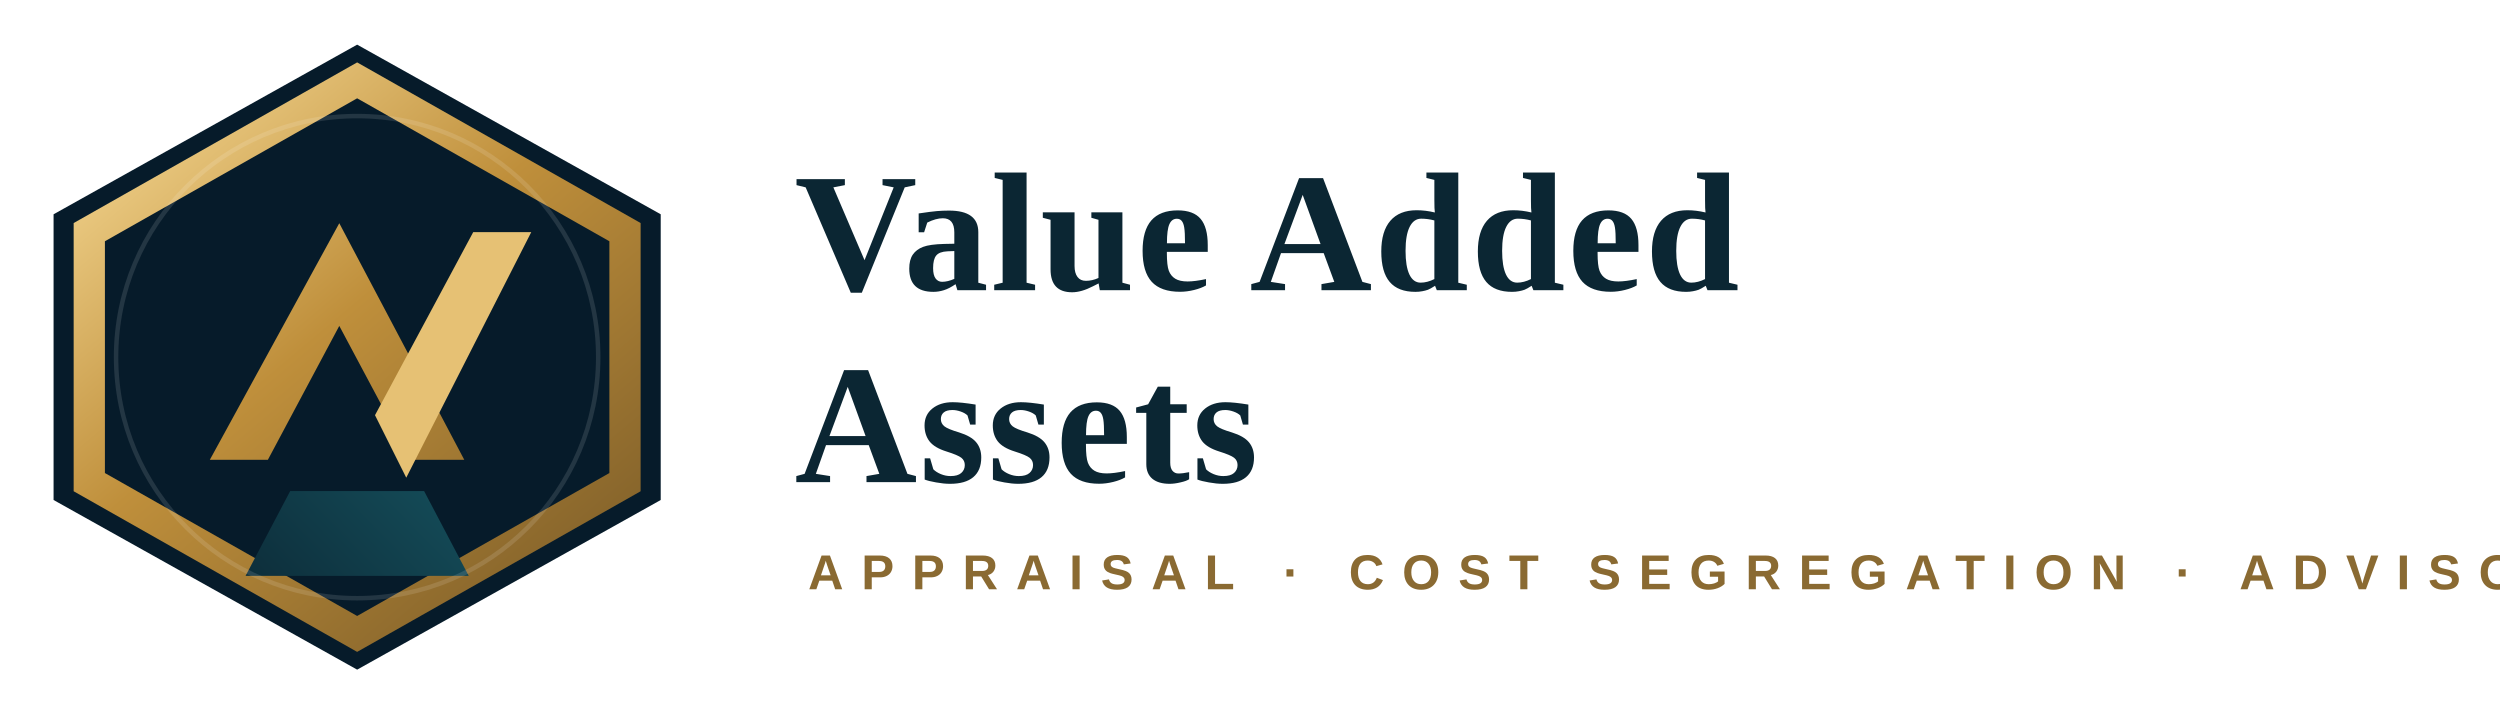
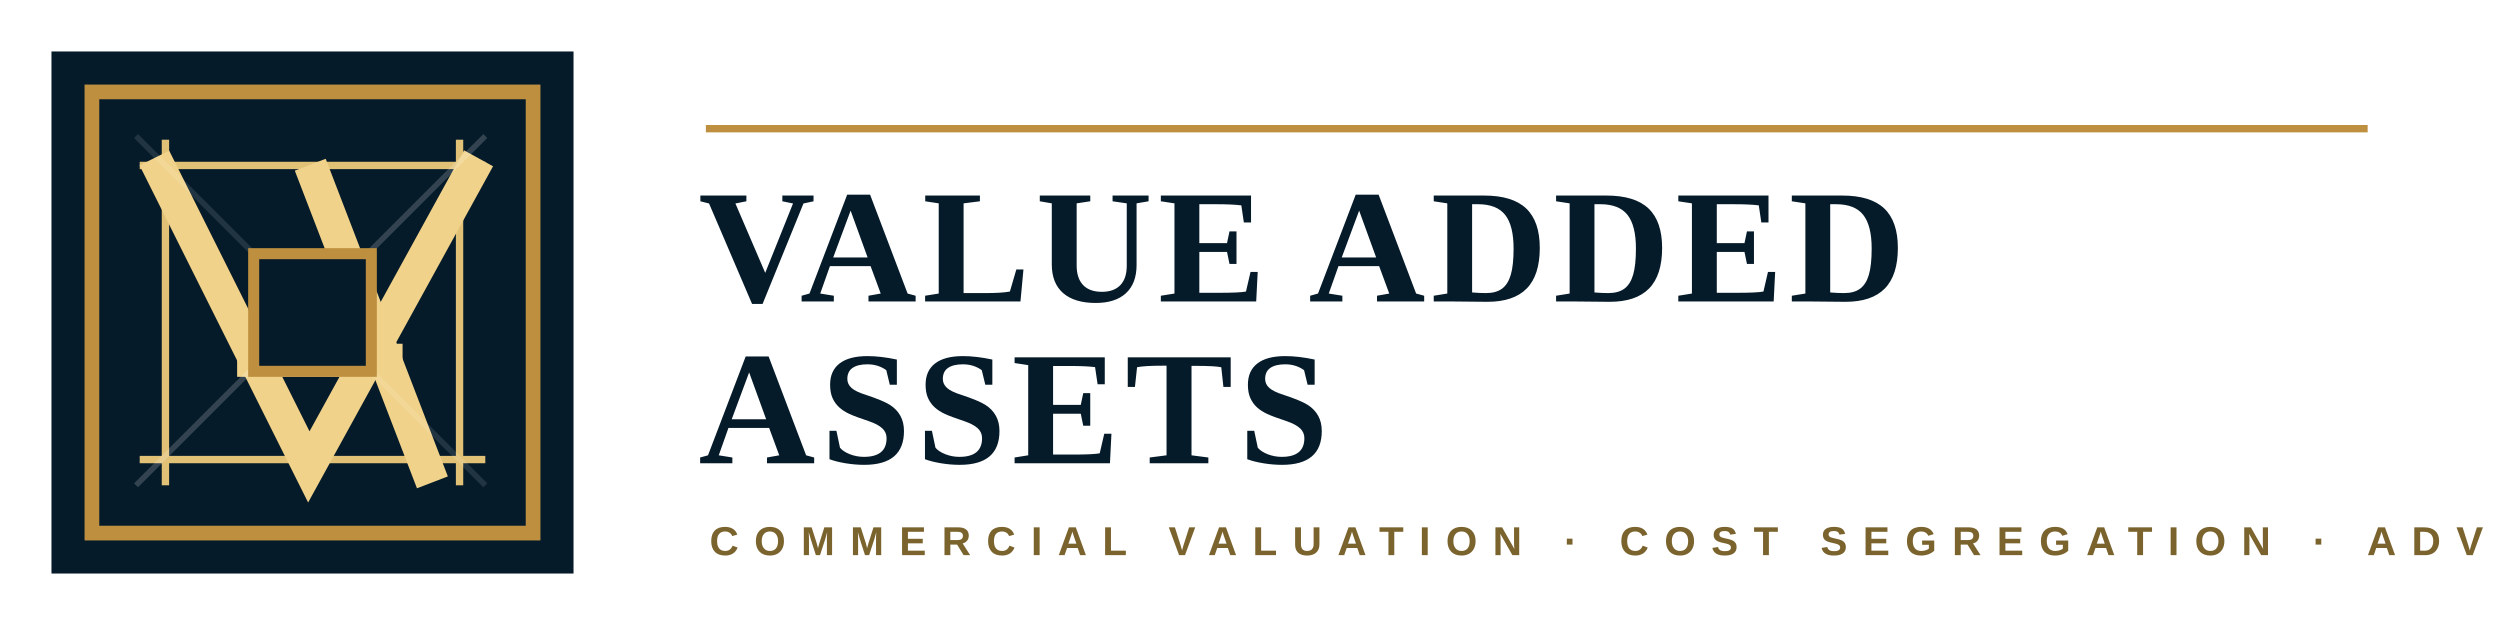
- <svg xmlns="http://www.w3.org/2000/svg" width="560" height="160" viewBox="0 0 560 160" fill="none" role="img" aria-labelledby="title desc">
-   <defs>
-     <linearGradient id="gold" x1="36" y1="19" x2="137" y2="139" gradientUnits="userSpaceOnUse">
-       <stop stop-color="#F0D18A" />
-       <stop offset="0.42" stop-color="#BF8F3B" />
-       <stop offset="1" stop-color="#7B5C28" />
-     </linearGradient>
-     <linearGradient id="teal" x1="34" y1="125" x2="123" y2="38" gradientUnits="userSpaceOnUse">
-       <stop stop-color="#0B2633" />
-       <stop offset="1" stop-color="#1F7783" />
-     </linearGradient>
-   </defs>
-   <g>
-     <path d="M80 10L148 48V112L80 150L12 112V48L80 10Z" fill="#061B2A" />
-     <path d="M80 18L140 52V108L80 142L20 108V52L80 18Z" stroke="url(#gold)" stroke-width="7" />
-     <path d="M47 103L76 50L104 103H92L76 73L60 103H47Z" fill="url(#gold)" />
-     <path d="M65 110H95L105 129H55L65 110Z" fill="url(#teal)" />
-     <path d="M106 52H119L91 107L84 93L106 52Z" fill="#E6C174" />
-     <circle cx="80" cy="80" r="54" stroke="rgba(255,255,255,.12)" stroke-width="1" />
-   </g>
-   <g fill="#0B2633">
-     <text x="178" y="65" font-family="Georgia, 'Times New Roman', serif" font-size="38" font-weight="700" letter-spacing=".5">Value Added</text>
-     <text x="178" y="108" font-family="Georgia, 'Times New Roman', serif" font-size="38" font-weight="700" letter-spacing=".5">Assets</text>
-     <text x="181" y="132" font-family="Arial, Helvetica, sans-serif" font-size="11" font-weight="700" letter-spacing="4" fill="#8A6A32">APPRAISAL · COST SEGREGATION · ADVISORY</text>
-   </g>
+ <svg xmlns="http://www.w3.org/2000/svg" width="680" height="170" viewBox="0 0 680 170" fill="none" role="img" aria-labelledby="title desc">
+   <rect x="14" y="14" width="142" height="142" fill="#061B2A" />
+   <rect x="25" y="25" width="120" height="120" stroke="#BD8F3F" stroke-width="4" />
+   <path d="M38 45H132" stroke="#E1C176" stroke-width="2" />
+   <path d="M38 125H132" stroke="#E1C176" stroke-width="2" />
+   <path d="M45 38V132" stroke="#E1C176" stroke-width="2" />
+   <path d="M125 38V132" stroke="#E1C176" stroke-width="2" />
+   <path d="M44 47L84 127L128 47" stroke="#F0D28A" stroke-width="9" stroke-linecap="square" stroke-linejoin="miter" />
+   <path d="M86 49L116 127" stroke="#F0D28A" stroke-width="9" stroke-linecap="square" />
+   <path d="M69 98H105" stroke="#F0D28A" stroke-width="9" stroke-linecap="square" />
+   <path d="M37 132L132 37" stroke="rgba(255,255,255,.18)" stroke-width="1.5" />
+   <path d="M37 37L132 132" stroke="rgba(255,255,255,.11)" stroke-width="1.5" />
+   <rect x="69" y="69" width="32" height="32" fill="#061B2A" stroke="#BD8F3F" stroke-width="3" />
+   <path d="M192 35H644" stroke="#BD8F3F" stroke-width="2" />
+   <text x="190" y="82" font-family="Georgia, 'Times New Roman', serif" font-size="44" font-weight="700" letter-spacing="1.5" fill="#061B2A">VALUE ADDED</text>
+   <text x="190" y="126" font-family="Georgia, 'Times New Roman', serif" font-size="44" font-weight="700" letter-spacing="1.5" fill="#061B2A">ASSETS</text>
+   <text x="193" y="151" font-family="Arial, Helvetica, sans-serif" font-size="11" font-weight="800" letter-spacing="4.2" fill="#7B632E">COMMERCIAL VALUATION · COST SEGREGATION · ADVISORY</text>
</svg>
